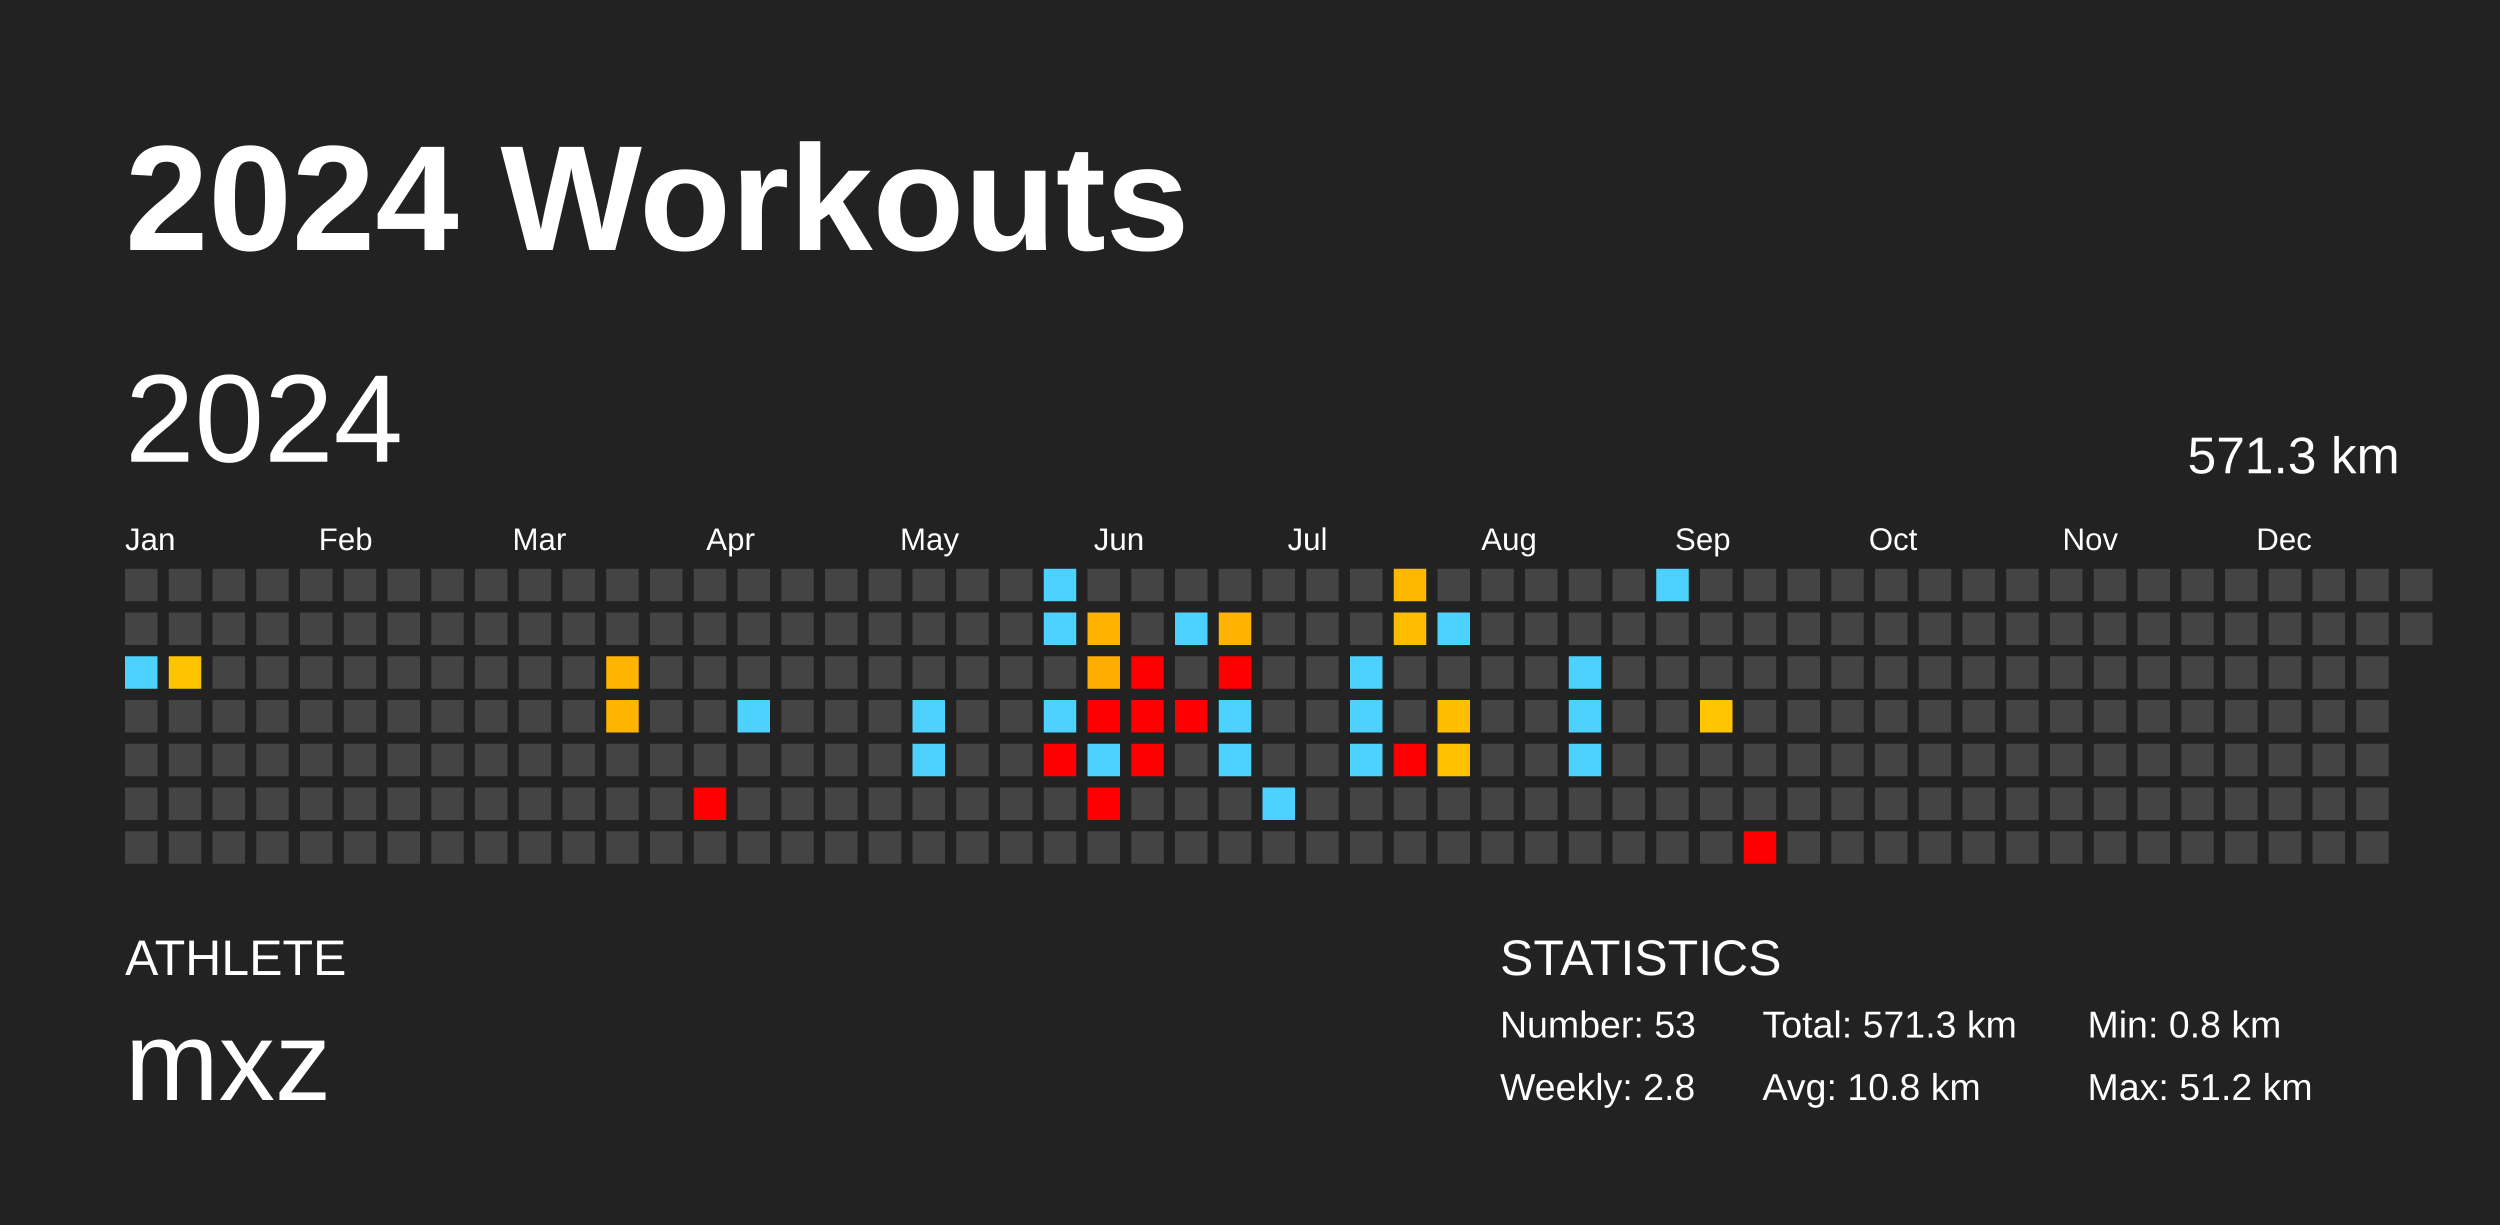
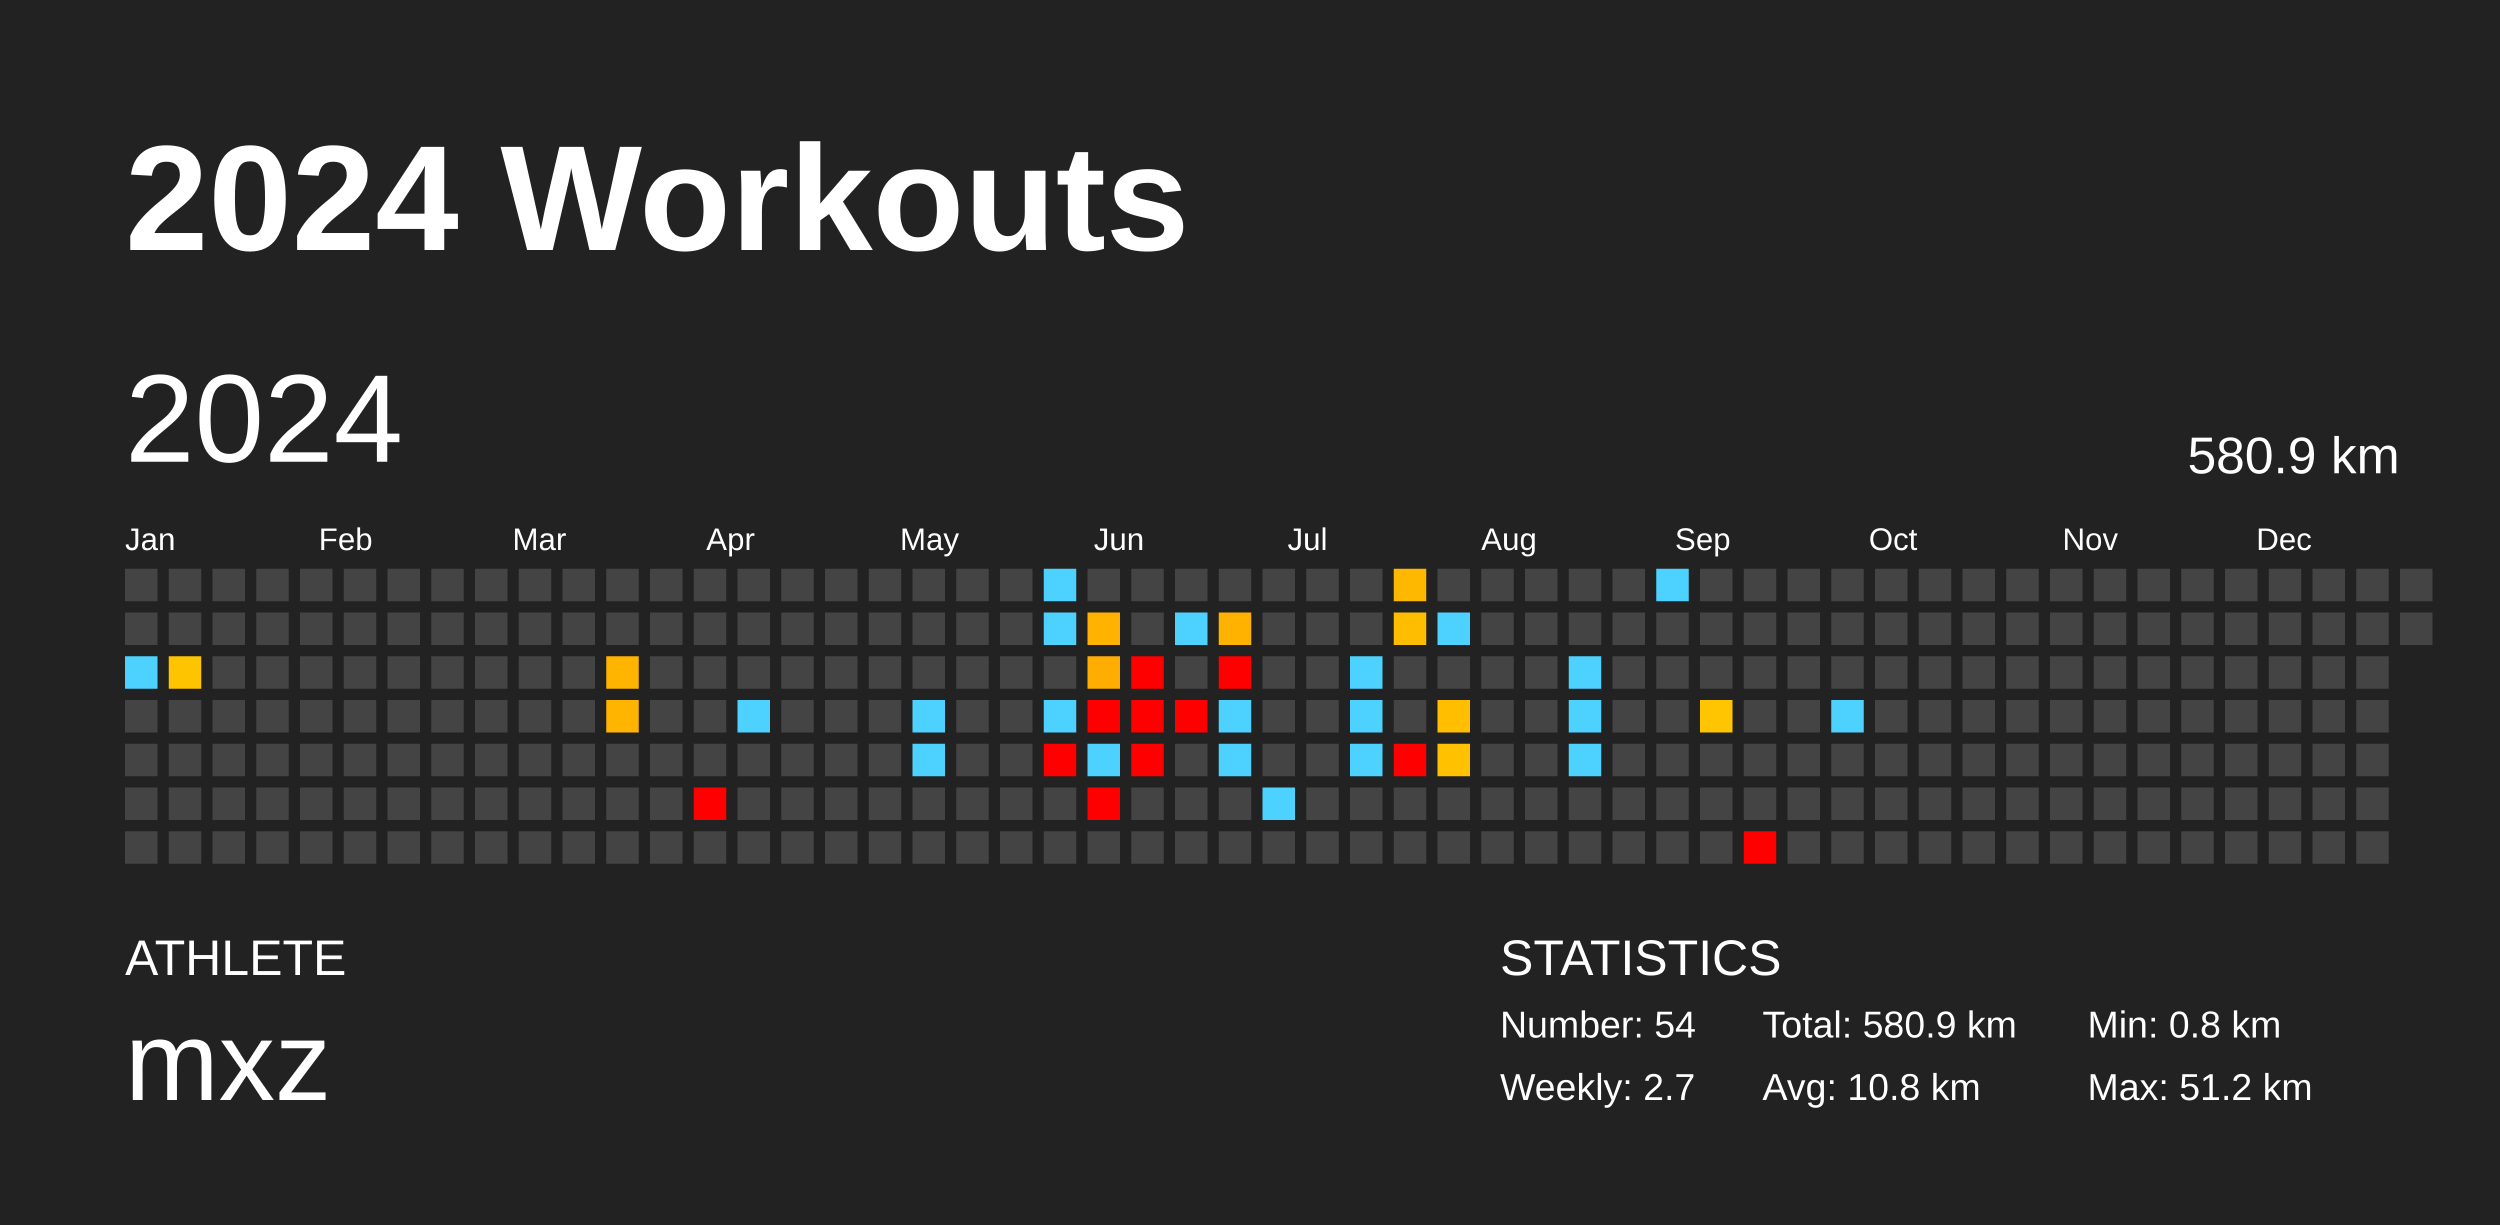
<svg xmlns="http://www.w3.org/2000/svg" baseProfile="full" height="98mm" version="1.1" viewBox="0,0,200,98" width="200mm">
  <defs />
  <rect fill="#222222" height="98" width="200" x="0" y="0" />
  <text fill="#FFFFFF" style="font-size:12px; font-family:Arial; font-weight:bold;" x="10" y="20">2024 Workouts</text>
  <text fill="#FFFFFF" style="font-size:4px; font-family:Arial" x="10" y="78">ATHLETE</text>
  <text fill="#FFFFFF" style="font-size:9px; font-family:Arial" x="10" y="88">mxz</text>
  <text fill="#FFFFFF" style="font-size:4px; font-family:Arial" x="120" y="78">STATISTICS</text>
-   <text fill="#FFFFFF" style="font-size:3px; font-family:Arial" x="120" y="83">Number: 53</text>
-   <text fill="#FFFFFF" style="font-size:3px; font-family:Arial" x="120" y="88">Weekly: 2.8</text>
-   <text fill="#FFFFFF" style="font-size:3px; font-family:Arial" x="141" y="83">Total: 571.3 km</text>
+   <text fill="#FFFFFF" style="font-size:3px; font-family:Arial" x="120" y="83">Number: 54</text>
+   <text fill="#FFFFFF" style="font-size:3px; font-family:Arial" x="120" y="88">Weekly: 2.7</text>
+   <text fill="#FFFFFF" style="font-size:3px; font-family:Arial" x="141" y="83">Total: 580.9 km</text>
  <text fill="#FFFFFF" style="font-size:3px; font-family:Arial" x="141" y="88">Avg: 10.8 km</text>
  <text fill="#FFFFFF" style="font-size:3px; font-family:Arial" x="167" y="83">Min: 0.8 km</text>
  <text fill="#FFFFFF" style="font-size:3px; font-family:Arial" x="167" y="88">Max: 51.2 km</text>
  <text dominant-baseline="hanging" fill="#FFFFFF" style="font-size:10.0px; font-family:Arial;" x="10" y="30">2024</text>
-   <text dominant-baseline="hanging" fill="#FFFFFF" style="font-size:4.125px; font-family:Arial;" x="175" y="35">571.3 km</text>
+   <text dominant-baseline="hanging" fill="#FFFFFF" style="font-size:4.125px; font-family:Arial;" x="175" y="35">580.9 km</text>
  <text fill="#FFFFFF" style="font-size:2.5px; font-family:Arial" x="10.0" y="44">Jan</text>
  <text fill="#FFFFFF" style="font-size:2.5px; font-family:Arial" x="25.5" y="44">Feb</text>
  <text fill="#FFFFFF" style="font-size:2.5px; font-family:Arial" x="41.0" y="44">Mar</text>
  <text fill="#FFFFFF" style="font-size:2.5px; font-family:Arial" x="56.5" y="44">Apr</text>
  <text fill="#FFFFFF" style="font-size:2.5px; font-family:Arial" x="72.0" y="44">May</text>
  <text fill="#FFFFFF" style="font-size:2.5px; font-family:Arial" x="87.5" y="44">Jun</text>
  <text fill="#FFFFFF" style="font-size:2.5px; font-family:Arial" x="103.0" y="44">Jul</text>
  <text fill="#FFFFFF" style="font-size:2.5px; font-family:Arial" x="118.5" y="44">Aug</text>
  <text fill="#FFFFFF" style="font-size:2.5px; font-family:Arial" x="134.0" y="44">Sep</text>
  <text fill="#FFFFFF" style="font-size:2.5px; font-family:Arial" x="149.5" y="44">Oct</text>
  <text fill="#FFFFFF" style="font-size:2.5px; font-family:Arial" x="165.0" y="44">Nov</text>
  <text fill="#FFFFFF" style="font-size:2.5px; font-family:Arial" x="180.5" y="44">Dec</text>
  <rect fill="#444444" height="2.6" width="2.6" x="10.0" y="45.5" />
  <rect fill="#444444" height="2.6" width="2.6" x="10.0" y="49.0" />
  <rect fill="#4dd2ff" height="2.6" width="2.6" x="10.0" y="52.5" />
  <rect fill="#444444" height="2.6" width="2.6" x="10.0" y="56.0" />
  <rect fill="#444444" height="2.6" width="2.6" x="10.0" y="59.5" />
  <rect fill="#444444" height="2.6" width="2.6" x="10.0" y="63.0" />
  <rect fill="#444444" height="2.6" width="2.6" x="10.0" y="66.5" />
  <rect fill="#444444" height="2.6" width="2.6" x="13.5" y="45.5" />
  <rect fill="#444444" height="2.6" width="2.6" x="13.5" y="49.0" />
  <rect fill="#ffc400" height="2.6" width="2.6" x="13.5" y="52.5" />
  <rect fill="#444444" height="2.6" width="2.6" x="13.5" y="56.0" />
  <rect fill="#444444" height="2.6" width="2.6" x="13.5" y="59.5" />
  <rect fill="#444444" height="2.6" width="2.6" x="13.5" y="63.0" />
  <rect fill="#444444" height="2.6" width="2.6" x="13.5" y="66.5" />
  <rect fill="#444444" height="2.6" width="2.6" x="17.0" y="45.5" />
  <rect fill="#444444" height="2.6" width="2.6" x="17.0" y="49.0" />
  <rect fill="#444444" height="2.6" width="2.6" x="17.0" y="52.5" />
  <rect fill="#444444" height="2.6" width="2.6" x="17.0" y="56.0" />
  <rect fill="#444444" height="2.6" width="2.6" x="17.0" y="59.5" />
  <rect fill="#444444" height="2.6" width="2.6" x="17.0" y="63.0" />
  <rect fill="#444444" height="2.6" width="2.6" x="17.0" y="66.5" />
  <rect fill="#444444" height="2.6" width="2.6" x="20.5" y="45.5" />
  <rect fill="#444444" height="2.6" width="2.6" x="20.5" y="49.0" />
  <rect fill="#444444" height="2.6" width="2.6" x="20.5" y="52.5" />
  <rect fill="#444444" height="2.6" width="2.6" x="20.5" y="56.0" />
  <rect fill="#444444" height="2.6" width="2.6" x="20.5" y="59.5" />
  <rect fill="#444444" height="2.6" width="2.6" x="20.5" y="63.0" />
  <rect fill="#444444" height="2.6" width="2.6" x="20.5" y="66.5" />
  <rect fill="#444444" height="2.6" width="2.6" x="24.0" y="45.5" />
  <rect fill="#444444" height="2.6" width="2.6" x="24.0" y="49.0" />
  <rect fill="#444444" height="2.6" width="2.6" x="24.0" y="52.5" />
  <rect fill="#444444" height="2.6" width="2.6" x="24.0" y="56.0" />
  <rect fill="#444444" height="2.6" width="2.6" x="24.0" y="59.5" />
  <rect fill="#444444" height="2.6" width="2.6" x="24.0" y="63.0" />
  <rect fill="#444444" height="2.6" width="2.6" x="24.0" y="66.5" />
  <rect fill="#444444" height="2.6" width="2.6" x="27.5" y="45.5" />
  <rect fill="#444444" height="2.6" width="2.6" x="27.5" y="49.0" />
  <rect fill="#444444" height="2.6" width="2.6" x="27.5" y="52.5" />
  <rect fill="#444444" height="2.6" width="2.6" x="27.5" y="56.0" />
  <rect fill="#444444" height="2.6" width="2.6" x="27.5" y="59.5" />
  <rect fill="#444444" height="2.6" width="2.6" x="27.5" y="63.0" />
  <rect fill="#444444" height="2.6" width="2.6" x="27.5" y="66.5" />
  <rect fill="#444444" height="2.6" width="2.6" x="31.0" y="45.5" />
  <rect fill="#444444" height="2.6" width="2.6" x="31.0" y="49.0" />
  <rect fill="#444444" height="2.6" width="2.6" x="31.0" y="52.5" />
  <rect fill="#444444" height="2.6" width="2.6" x="31.0" y="56.0" />
  <rect fill="#444444" height="2.6" width="2.6" x="31.0" y="59.5" />
  <rect fill="#444444" height="2.6" width="2.6" x="31.0" y="63.0" />
  <rect fill="#444444" height="2.6" width="2.6" x="31.0" y="66.5" />
  <rect fill="#444444" height="2.6" width="2.6" x="34.5" y="45.5" />
  <rect fill="#444444" height="2.6" width="2.6" x="34.5" y="49.0" />
  <rect fill="#444444" height="2.6" width="2.6" x="34.5" y="52.5" />
  <rect fill="#444444" height="2.6" width="2.6" x="34.5" y="56.0" />
  <rect fill="#444444" height="2.6" width="2.6" x="34.5" y="59.5" />
  <rect fill="#444444" height="2.6" width="2.6" x="34.5" y="63.0" />
  <rect fill="#444444" height="2.6" width="2.6" x="34.5" y="66.5" />
  <rect fill="#444444" height="2.6" width="2.6" x="38.0" y="45.5" />
  <rect fill="#444444" height="2.6" width="2.6" x="38.0" y="49.0" />
  <rect fill="#444444" height="2.6" width="2.6" x="38.0" y="52.5" />
  <rect fill="#444444" height="2.6" width="2.6" x="38.0" y="56.0" />
  <rect fill="#444444" height="2.6" width="2.6" x="38.0" y="59.5" />
  <rect fill="#444444" height="2.6" width="2.6" x="38.0" y="63.0" />
  <rect fill="#444444" height="2.6" width="2.6" x="38.0" y="66.5" />
  <rect fill="#444444" height="2.6" width="2.6" x="41.5" y="45.5" />
  <rect fill="#444444" height="2.6" width="2.6" x="41.5" y="49.0" />
  <rect fill="#444444" height="2.6" width="2.6" x="41.5" y="52.5" />
  <rect fill="#444444" height="2.6" width="2.6" x="41.5" y="56.0" />
  <rect fill="#444444" height="2.6" width="2.6" x="41.5" y="59.5" />
  <rect fill="#444444" height="2.6" width="2.6" x="41.5" y="63.0" />
  <rect fill="#444444" height="2.6" width="2.6" x="41.5" y="66.5" />
  <rect fill="#444444" height="2.6" width="2.6" x="45.0" y="45.5" />
  <rect fill="#444444" height="2.6" width="2.6" x="45.0" y="49.0" />
  <rect fill="#444444" height="2.6" width="2.6" x="45.0" y="52.5" />
  <rect fill="#444444" height="2.6" width="2.6" x="45.0" y="56.0" />
  <rect fill="#444444" height="2.6" width="2.6" x="45.0" y="59.5" />
  <rect fill="#444444" height="2.6" width="2.6" x="45.0" y="63.0" />
  <rect fill="#444444" height="2.6" width="2.6" x="45.0" y="66.5" />
  <rect fill="#444444" height="2.6" width="2.6" x="48.5" y="45.5" />
  <rect fill="#444444" height="2.6" width="2.6" x="48.5" y="49.0" />
  <rect fill="#ffb500" height="2.6" width="2.6" x="48.5" y="52.5" />
  <rect fill="#ffb500" height="2.6" width="2.6" x="48.5" y="56.0" />
  <rect fill="#444444" height="2.6" width="2.6" x="48.5" y="59.5" />
  <rect fill="#444444" height="2.6" width="2.6" x="48.5" y="63.0" />
  <rect fill="#444444" height="2.6" width="2.6" x="48.5" y="66.5" />
  <rect fill="#444444" height="2.6" width="2.6" x="52.0" y="45.5" />
  <rect fill="#444444" height="2.6" width="2.6" x="52.0" y="49.0" />
  <rect fill="#444444" height="2.6" width="2.6" x="52.0" y="52.5" />
  <rect fill="#444444" height="2.6" width="2.6" x="52.0" y="56.0" />
  <rect fill="#444444" height="2.6" width="2.6" x="52.0" y="59.5" />
  <rect fill="#444444" height="2.6" width="2.6" x="52.0" y="63.0" />
  <rect fill="#444444" height="2.6" width="2.6" x="52.0" y="66.5" />
  <rect fill="#444444" height="2.6" width="2.6" x="55.5" y="45.5" />
  <rect fill="#444444" height="2.6" width="2.6" x="55.5" y="49.0" />
  <rect fill="#444444" height="2.6" width="2.6" x="55.5" y="52.5" />
  <rect fill="#444444" height="2.6" width="2.6" x="55.5" y="56.0" />
  <rect fill="#444444" height="2.6" width="2.6" x="55.5" y="59.5" />
  <rect fill="red" height="2.6" width="2.6" x="55.5" y="63.0" />
  <rect fill="#444444" height="2.6" width="2.6" x="55.5" y="66.5" />
  <rect fill="#444444" height="2.6" width="2.6" x="59.0" y="45.5" />
  <rect fill="#444444" height="2.6" width="2.6" x="59.0" y="49.0" />
  <rect fill="#444444" height="2.6" width="2.6" x="59.0" y="52.5" />
  <rect fill="#4dd2ff" height="2.6" width="2.6" x="59.0" y="56.0" />
  <rect fill="#444444" height="2.6" width="2.6" x="59.0" y="59.5" />
  <rect fill="#444444" height="2.6" width="2.6" x="59.0" y="63.0" />
  <rect fill="#444444" height="2.6" width="2.6" x="59.0" y="66.5" />
  <rect fill="#444444" height="2.6" width="2.6" x="62.5" y="45.5" />
  <rect fill="#444444" height="2.6" width="2.6" x="62.5" y="49.0" />
  <rect fill="#444444" height="2.6" width="2.6" x="62.5" y="52.5" />
  <rect fill="#444444" height="2.6" width="2.6" x="62.5" y="56.0" />
  <rect fill="#444444" height="2.6" width="2.6" x="62.5" y="59.5" />
  <rect fill="#444444" height="2.6" width="2.6" x="62.5" y="63.0" />
  <rect fill="#444444" height="2.6" width="2.6" x="62.5" y="66.5" />
  <rect fill="#444444" height="2.6" width="2.6" x="66.0" y="45.5" />
  <rect fill="#444444" height="2.6" width="2.6" x="66.0" y="49.0" />
  <rect fill="#444444" height="2.6" width="2.6" x="66.0" y="52.5" />
  <rect fill="#444444" height="2.6" width="2.6" x="66.0" y="56.0" />
  <rect fill="#444444" height="2.6" width="2.6" x="66.0" y="59.5" />
  <rect fill="#444444" height="2.6" width="2.6" x="66.0" y="63.0" />
  <rect fill="#444444" height="2.6" width="2.6" x="66.0" y="66.5" />
  <rect fill="#444444" height="2.6" width="2.6" x="69.5" y="45.5" />
  <rect fill="#444444" height="2.6" width="2.6" x="69.5" y="49.0" />
  <rect fill="#444444" height="2.6" width="2.6" x="69.5" y="52.5" />
  <rect fill="#444444" height="2.6" width="2.6" x="69.5" y="56.0" />
  <rect fill="#444444" height="2.6" width="2.6" x="69.5" y="59.5" />
  <rect fill="#444444" height="2.6" width="2.6" x="69.5" y="63.0" />
  <rect fill="#444444" height="2.6" width="2.6" x="69.5" y="66.5" />
  <rect fill="#444444" height="2.6" width="2.6" x="73.0" y="45.5" />
  <rect fill="#444444" height="2.6" width="2.6" x="73.0" y="49.0" />
  <rect fill="#444444" height="2.6" width="2.6" x="73.0" y="52.5" />
  <rect fill="#4dd2ff" height="2.6" width="2.6" x="73.0" y="56.0" />
  <rect fill="#4dd2ff" height="2.6" width="2.6" x="73.0" y="59.5" />
  <rect fill="#444444" height="2.6" width="2.6" x="73.0" y="63.0" />
  <rect fill="#444444" height="2.6" width="2.6" x="73.0" y="66.5" />
  <rect fill="#444444" height="2.6" width="2.6" x="76.5" y="45.5" />
  <rect fill="#444444" height="2.6" width="2.6" x="76.5" y="49.0" />
  <rect fill="#444444" height="2.6" width="2.6" x="76.5" y="52.5" />
  <rect fill="#444444" height="2.6" width="2.6" x="76.5" y="56.0" />
  <rect fill="#444444" height="2.6" width="2.6" x="76.5" y="59.5" />
  <rect fill="#444444" height="2.6" width="2.6" x="76.5" y="63.0" />
  <rect fill="#444444" height="2.6" width="2.6" x="76.5" y="66.5" />
  <rect fill="#444444" height="2.6" width="2.6" x="80.0" y="45.5" />
  <rect fill="#444444" height="2.6" width="2.6" x="80.0" y="49.0" />
  <rect fill="#444444" height="2.6" width="2.6" x="80.0" y="52.5" />
  <rect fill="#444444" height="2.6" width="2.6" x="80.0" y="56.0" />
  <rect fill="#444444" height="2.6" width="2.6" x="80.0" y="59.5" />
  <rect fill="#444444" height="2.6" width="2.6" x="80.0" y="63.0" />
  <rect fill="#444444" height="2.6" width="2.6" x="80.0" y="66.5" />
  <rect fill="#4dd2ff" height="2.6" width="2.6" x="83.5" y="45.5" />
  <rect fill="#4dd2ff" height="2.6" width="2.6" x="83.5" y="49.0" />
  <rect fill="#444444" height="2.6" width="2.6" x="83.5" y="52.5" />
  <rect fill="#4dd2ff" height="2.6" width="2.6" x="83.5" y="56.0" />
  <rect fill="red" height="2.6" width="2.6" x="83.5" y="59.5" />
  <rect fill="#444444" height="2.6" width="2.6" x="83.5" y="63.0" />
  <rect fill="#444444" height="2.6" width="2.6" x="83.5" y="66.5" />
  <rect fill="#444444" height="2.6" width="2.6" x="87.0" y="45.5" />
  <rect fill="#ffb200" height="2.6" width="2.6" x="87.0" y="49.0" />
  <rect fill="#ffad00" height="2.6" width="2.6" x="87.0" y="52.5" />
  <rect fill="red" height="2.6" width="2.6" x="87.0" y="56.0" />
  <rect fill="#4dd2ff" height="2.6" width="2.6" x="87.0" y="59.5" />
  <rect fill="red" height="2.6" width="2.6" x="87.0" y="63.0" />
  <rect fill="#444444" height="2.6" width="2.6" x="87.0" y="66.5" />
  <rect fill="#444444" height="2.6" width="2.6" x="90.5" y="45.5" />
  <rect fill="#444444" height="2.6" width="2.6" x="90.5" y="49.0" />
  <rect fill="red" height="2.6" width="2.6" x="90.5" y="52.5" />
  <rect fill="red" height="2.6" width="2.6" x="90.5" y="56.0" />
  <rect fill="red" height="2.6" width="2.6" x="90.5" y="59.5" />
  <rect fill="#444444" height="2.6" width="2.6" x="90.5" y="63.0" />
  <rect fill="#444444" height="2.6" width="2.6" x="90.5" y="66.5" />
  <rect fill="#444444" height="2.6" width="2.6" x="94.0" y="45.5" />
  <rect fill="#4dd2ff" height="2.6" width="2.6" x="94.0" y="49.0" />
  <rect fill="#444444" height="2.6" width="2.6" x="94.0" y="52.5" />
  <rect fill="red" height="2.6" width="2.6" x="94.0" y="56.0" />
  <rect fill="#444444" height="2.6" width="2.6" x="94.0" y="59.5" />
  <rect fill="#444444" height="2.6" width="2.6" x="94.0" y="63.0" />
  <rect fill="#444444" height="2.6" width="2.6" x="94.0" y="66.5" />
  <rect fill="#444444" height="2.6" width="2.6" x="97.5" y="45.5" />
  <rect fill="#ffb200" height="2.6" width="2.6" x="97.5" y="49.0" />
  <rect fill="red" height="2.6" width="2.6" x="97.5" y="52.5" />
  <rect fill="#4dd2ff" height="2.6" width="2.6" x="97.5" y="56.0" />
  <rect fill="#4dd2ff" height="2.6" width="2.6" x="97.5" y="59.5" />
  <rect fill="#444444" height="2.6" width="2.6" x="97.5" y="63.0" />
  <rect fill="#444444" height="2.6" width="2.6" x="97.5" y="66.5" />
  <rect fill="#444444" height="2.6" width="2.6" x="101.0" y="45.5" />
  <rect fill="#444444" height="2.6" width="2.6" x="101.0" y="49.0" />
  <rect fill="#444444" height="2.6" width="2.6" x="101.0" y="52.5" />
  <rect fill="#444444" height="2.6" width="2.6" x="101.0" y="56.0" />
  <rect fill="#444444" height="2.6" width="2.6" x="101.0" y="59.5" />
  <rect fill="#4dd2ff" height="2.6" width="2.6" x="101.0" y="63.0" />
  <rect fill="#444444" height="2.6" width="2.6" x="101.0" y="66.5" />
  <rect fill="#444444" height="2.6" width="2.6" x="104.5" y="45.5" />
  <rect fill="#444444" height="2.6" width="2.6" x="104.5" y="49.0" />
  <rect fill="#444444" height="2.6" width="2.6" x="104.5" y="52.5" />
  <rect fill="#444444" height="2.6" width="2.6" x="104.5" y="56.0" />
  <rect fill="#444444" height="2.6" width="2.6" x="104.5" y="59.5" />
  <rect fill="#444444" height="2.6" width="2.6" x="104.5" y="63.0" />
  <rect fill="#444444" height="2.6" width="2.6" x="104.5" y="66.5" />
  <rect fill="#444444" height="2.6" width="2.6" x="108.0" y="45.5" />
  <rect fill="#444444" height="2.6" width="2.6" x="108.0" y="49.0" />
  <rect fill="#4dd2ff" height="2.6" width="2.6" x="108.0" y="52.5" />
  <rect fill="#4dd2ff" height="2.6" width="2.6" x="108.0" y="56.0" />
  <rect fill="#4dd2ff" height="2.6" width="2.6" x="108.0" y="59.5" />
  <rect fill="#444444" height="2.6" width="2.6" x="108.0" y="63.0" />
  <rect fill="#444444" height="2.6" width="2.6" x="108.0" y="66.5" />
  <rect fill="#ffb800" height="2.6" width="2.6" x="111.5" y="45.5" />
  <rect fill="#ffbd00" height="2.6" width="2.6" x="111.5" y="49.0" />
  <rect fill="#444444" height="2.6" width="2.6" x="111.5" y="52.5" />
  <rect fill="#444444" height="2.6" width="2.6" x="111.5" y="56.0" />
  <rect fill="red" height="2.6" width="2.6" x="111.5" y="59.5" />
  <rect fill="#444444" height="2.6" width="2.6" x="111.5" y="63.0" />
  <rect fill="#444444" height="2.6" width="2.6" x="111.5" y="66.5" />
  <rect fill="#444444" height="2.6" width="2.6" x="115.0" y="45.5" />
  <rect fill="#4dd2ff" height="2.6" width="2.6" x="115.0" y="49.0" />
  <rect fill="#444444" height="2.6" width="2.6" x="115.0" y="52.5" />
  <rect fill="#ffbe00" height="2.6" width="2.6" x="115.0" y="56.0" />
  <rect fill="#ffc100" height="2.6" width="2.6" x="115.0" y="59.5" />
  <rect fill="#444444" height="2.6" width="2.6" x="115.0" y="63.0" />
  <rect fill="#444444" height="2.6" width="2.6" x="115.0" y="66.5" />
  <rect fill="#444444" height="2.6" width="2.6" x="118.5" y="45.5" />
  <rect fill="#444444" height="2.6" width="2.6" x="118.5" y="49.0" />
  <rect fill="#444444" height="2.6" width="2.6" x="118.5" y="52.5" />
  <rect fill="#444444" height="2.6" width="2.6" x="118.5" y="56.0" />
  <rect fill="#444444" height="2.6" width="2.6" x="118.5" y="59.5" />
  <rect fill="#444444" height="2.6" width="2.6" x="118.5" y="63.0" />
  <rect fill="#444444" height="2.6" width="2.6" x="118.5" y="66.5" />
  <rect fill="#444444" height="2.6" width="2.6" x="122.0" y="45.5" />
  <rect fill="#444444" height="2.6" width="2.6" x="122.0" y="49.0" />
  <rect fill="#444444" height="2.6" width="2.6" x="122.0" y="52.5" />
  <rect fill="#444444" height="2.6" width="2.6" x="122.0" y="56.0" />
  <rect fill="#444444" height="2.6" width="2.6" x="122.0" y="59.5" />
  <rect fill="#444444" height="2.6" width="2.6" x="122.0" y="63.0" />
  <rect fill="#444444" height="2.6" width="2.6" x="122.0" y="66.5" />
  <rect fill="#444444" height="2.6" width="2.6" x="125.5" y="45.5" />
  <rect fill="#444444" height="2.6" width="2.6" x="125.5" y="49.0" />
  <rect fill="#4dd2ff" height="2.6" width="2.6" x="125.5" y="52.5" />
  <rect fill="#4dd2ff" height="2.6" width="2.6" x="125.5" y="56.0" />
  <rect fill="#4dd2ff" height="2.6" width="2.6" x="125.5" y="59.5" />
  <rect fill="#444444" height="2.6" width="2.6" x="125.5" y="63.0" />
  <rect fill="#444444" height="2.6" width="2.6" x="125.5" y="66.5" />
  <rect fill="#444444" height="2.6" width="2.6" x="129.0" y="45.5" />
  <rect fill="#444444" height="2.6" width="2.6" x="129.0" y="49.0" />
  <rect fill="#444444" height="2.6" width="2.6" x="129.0" y="52.5" />
  <rect fill="#444444" height="2.6" width="2.6" x="129.0" y="56.0" />
  <rect fill="#444444" height="2.6" width="2.6" x="129.0" y="59.5" />
  <rect fill="#444444" height="2.6" width="2.6" x="129.0" y="63.0" />
  <rect fill="#444444" height="2.6" width="2.6" x="129.0" y="66.5" />
  <rect fill="#4dd2ff" height="2.6" width="2.6" x="132.5" y="45.5" />
  <rect fill="#444444" height="2.6" width="2.6" x="132.5" y="49.0" />
  <rect fill="#444444" height="2.6" width="2.6" x="132.5" y="52.5" />
  <rect fill="#444444" height="2.6" width="2.6" x="132.5" y="56.0" />
  <rect fill="#444444" height="2.6" width="2.6" x="132.5" y="59.5" />
  <rect fill="#444444" height="2.6" width="2.6" x="132.5" y="63.0" />
  <rect fill="#444444" height="2.6" width="2.6" x="132.5" y="66.5" />
  <rect fill="#444444" height="2.6" width="2.6" x="136.0" y="45.5" />
  <rect fill="#444444" height="2.6" width="2.6" x="136.0" y="49.0" />
  <rect fill="#444444" height="2.6" width="2.6" x="136.0" y="52.5" />
  <rect fill="#ffc500" height="2.6" width="2.6" x="136.0" y="56.0" />
  <rect fill="#444444" height="2.6" width="2.6" x="136.0" y="59.5" />
  <rect fill="#444444" height="2.6" width="2.6" x="136.0" y="63.0" />
  <rect fill="#444444" height="2.6" width="2.6" x="136.0" y="66.5" />
  <rect fill="#444444" height="2.6" width="2.6" x="139.5" y="45.5" />
  <rect fill="#444444" height="2.6" width="2.6" x="139.5" y="49.0" />
  <rect fill="#444444" height="2.6" width="2.6" x="139.5" y="52.5" />
  <rect fill="#444444" height="2.6" width="2.6" x="139.5" y="56.0" />
  <rect fill="#444444" height="2.6" width="2.6" x="139.5" y="59.5" />
  <rect fill="#444444" height="2.6" width="2.6" x="139.5" y="63.0" />
  <rect fill="red" height="2.6" width="2.6" x="139.5" y="66.5" />
  <rect fill="#444444" height="2.6" width="2.6" x="143.0" y="45.5" />
  <rect fill="#444444" height="2.6" width="2.6" x="143.0" y="49.0" />
  <rect fill="#444444" height="2.6" width="2.6" x="143.0" y="52.5" />
  <rect fill="#444444" height="2.6" width="2.6" x="143.0" y="56.0" />
  <rect fill="#444444" height="2.6" width="2.6" x="143.0" y="59.5" />
  <rect fill="#444444" height="2.6" width="2.6" x="143.0" y="63.0" />
  <rect fill="#444444" height="2.6" width="2.6" x="143.0" y="66.5" />
  <rect fill="#444444" height="2.6" width="2.6" x="146.5" y="45.5" />
  <rect fill="#444444" height="2.6" width="2.6" x="146.5" y="49.0" />
  <rect fill="#444444" height="2.6" width="2.6" x="146.5" y="52.5" />
-   <rect fill="#444444" height="2.6" width="2.6" x="146.5" y="56.0" />
+   <rect fill="#4dd2ff" height="2.6" width="2.6" x="146.5" y="56.0" />
  <rect fill="#444444" height="2.6" width="2.6" x="146.5" y="59.5" />
  <rect fill="#444444" height="2.6" width="2.6" x="146.5" y="63.0" />
  <rect fill="#444444" height="2.6" width="2.6" x="146.5" y="66.5" />
  <rect fill="#444444" height="2.6" width="2.6" x="150.0" y="45.5" />
  <rect fill="#444444" height="2.6" width="2.6" x="150.0" y="49.0" />
  <rect fill="#444444" height="2.6" width="2.6" x="150.0" y="52.5" />
  <rect fill="#444444" height="2.6" width="2.6" x="150.0" y="56.0" />
  <rect fill="#444444" height="2.6" width="2.6" x="150.0" y="59.5" />
  <rect fill="#444444" height="2.6" width="2.6" x="150.0" y="63.0" />
  <rect fill="#444444" height="2.6" width="2.6" x="150.0" y="66.5" />
  <rect fill="#444444" height="2.6" width="2.6" x="153.5" y="45.5" />
  <rect fill="#444444" height="2.6" width="2.6" x="153.5" y="49.0" />
  <rect fill="#444444" height="2.6" width="2.6" x="153.5" y="52.5" />
  <rect fill="#444444" height="2.6" width="2.6" x="153.5" y="56.0" />
  <rect fill="#444444" height="2.6" width="2.6" x="153.5" y="59.5" />
  <rect fill="#444444" height="2.6" width="2.6" x="153.5" y="63.0" />
  <rect fill="#444444" height="2.6" width="2.6" x="153.5" y="66.5" />
  <rect fill="#444444" height="2.6" width="2.6" x="157.0" y="45.5" />
  <rect fill="#444444" height="2.6" width="2.6" x="157.0" y="49.0" />
  <rect fill="#444444" height="2.6" width="2.6" x="157.0" y="52.5" />
  <rect fill="#444444" height="2.6" width="2.6" x="157.0" y="56.0" />
  <rect fill="#444444" height="2.6" width="2.6" x="157.0" y="59.5" />
  <rect fill="#444444" height="2.6" width="2.6" x="157.0" y="63.0" />
  <rect fill="#444444" height="2.6" width="2.6" x="157.0" y="66.5" />
  <rect fill="#444444" height="2.6" width="2.6" x="160.5" y="45.5" />
  <rect fill="#444444" height="2.6" width="2.6" x="160.5" y="49.0" />
  <rect fill="#444444" height="2.6" width="2.6" x="160.5" y="52.5" />
  <rect fill="#444444" height="2.6" width="2.6" x="160.5" y="56.0" />
  <rect fill="#444444" height="2.6" width="2.6" x="160.5" y="59.5" />
  <rect fill="#444444" height="2.6" width="2.6" x="160.5" y="63.0" />
  <rect fill="#444444" height="2.6" width="2.6" x="160.5" y="66.5" />
  <rect fill="#444444" height="2.6" width="2.6" x="164.0" y="45.5" />
  <rect fill="#444444" height="2.6" width="2.6" x="164.0" y="49.0" />
  <rect fill="#444444" height="2.6" width="2.6" x="164.0" y="52.5" />
  <rect fill="#444444" height="2.6" width="2.6" x="164.0" y="56.0" />
  <rect fill="#444444" height="2.6" width="2.6" x="164.0" y="59.5" />
  <rect fill="#444444" height="2.6" width="2.6" x="164.0" y="63.0" />
  <rect fill="#444444" height="2.6" width="2.6" x="164.0" y="66.5" />
  <rect fill="#444444" height="2.6" width="2.6" x="167.5" y="45.5" />
  <rect fill="#444444" height="2.6" width="2.6" x="167.5" y="49.0" />
  <rect fill="#444444" height="2.6" width="2.6" x="167.5" y="52.5" />
  <rect fill="#444444" height="2.6" width="2.6" x="167.5" y="56.0" />
  <rect fill="#444444" height="2.6" width="2.6" x="167.5" y="59.5" />
  <rect fill="#444444" height="2.6" width="2.6" x="167.5" y="63.0" />
  <rect fill="#444444" height="2.6" width="2.6" x="167.5" y="66.5" />
  <rect fill="#444444" height="2.6" width="2.6" x="171.0" y="45.5" />
  <rect fill="#444444" height="2.6" width="2.6" x="171.0" y="49.0" />
  <rect fill="#444444" height="2.6" width="2.6" x="171.0" y="52.5" />
  <rect fill="#444444" height="2.6" width="2.6" x="171.0" y="56.0" />
  <rect fill="#444444" height="2.6" width="2.6" x="171.0" y="59.5" />
  <rect fill="#444444" height="2.6" width="2.6" x="171.0" y="63.0" />
  <rect fill="#444444" height="2.6" width="2.6" x="171.0" y="66.5" />
  <rect fill="#444444" height="2.6" width="2.6" x="174.5" y="45.5" />
  <rect fill="#444444" height="2.6" width="2.6" x="174.5" y="49.0" />
  <rect fill="#444444" height="2.6" width="2.6" x="174.5" y="52.5" />
  <rect fill="#444444" height="2.6" width="2.6" x="174.5" y="56.0" />
  <rect fill="#444444" height="2.6" width="2.6" x="174.5" y="59.5" />
  <rect fill="#444444" height="2.6" width="2.6" x="174.5" y="63.0" />
  <rect fill="#444444" height="2.6" width="2.6" x="174.5" y="66.5" />
  <rect fill="#444444" height="2.6" width="2.6" x="178.0" y="45.5" />
  <rect fill="#444444" height="2.6" width="2.6" x="178.0" y="49.0" />
  <rect fill="#444444" height="2.6" width="2.6" x="178.0" y="52.5" />
  <rect fill="#444444" height="2.6" width="2.6" x="178.0" y="56.0" />
  <rect fill="#444444" height="2.6" width="2.6" x="178.0" y="59.5" />
  <rect fill="#444444" height="2.6" width="2.6" x="178.0" y="63.0" />
  <rect fill="#444444" height="2.6" width="2.6" x="178.0" y="66.5" />
  <rect fill="#444444" height="2.6" width="2.6" x="181.5" y="45.5" />
  <rect fill="#444444" height="2.6" width="2.6" x="181.5" y="49.0" />
  <rect fill="#444444" height="2.6" width="2.6" x="181.5" y="52.5" />
  <rect fill="#444444" height="2.6" width="2.6" x="181.5" y="56.0" />
  <rect fill="#444444" height="2.6" width="2.6" x="181.5" y="59.5" />
  <rect fill="#444444" height="2.6" width="2.6" x="181.5" y="63.0" />
  <rect fill="#444444" height="2.6" width="2.6" x="181.5" y="66.5" />
  <rect fill="#444444" height="2.6" width="2.6" x="185.0" y="45.5" />
  <rect fill="#444444" height="2.6" width="2.6" x="185.0" y="49.0" />
  <rect fill="#444444" height="2.6" width="2.6" x="185.0" y="52.5" />
  <rect fill="#444444" height="2.6" width="2.6" x="185.0" y="56.0" />
  <rect fill="#444444" height="2.6" width="2.6" x="185.0" y="59.5" />
  <rect fill="#444444" height="2.6" width="2.6" x="185.0" y="63.0" />
  <rect fill="#444444" height="2.6" width="2.6" x="185.0" y="66.5" />
  <rect fill="#444444" height="2.6" width="2.6" x="188.5" y="45.5" />
  <rect fill="#444444" height="2.6" width="2.6" x="188.5" y="49.0" />
  <rect fill="#444444" height="2.6" width="2.6" x="188.5" y="52.5" />
  <rect fill="#444444" height="2.6" width="2.6" x="188.5" y="56.0" />
  <rect fill="#444444" height="2.6" width="2.6" x="188.5" y="59.5" />
  <rect fill="#444444" height="2.6" width="2.6" x="188.5" y="63.0" />
  <rect fill="#444444" height="2.6" width="2.6" x="188.5" y="66.5" />
  <rect fill="#444444" height="2.6" width="2.6" x="192.0" y="45.5" />
  <rect fill="#444444" height="2.6" width="2.6" x="192.0" y="49.0" />
</svg>
